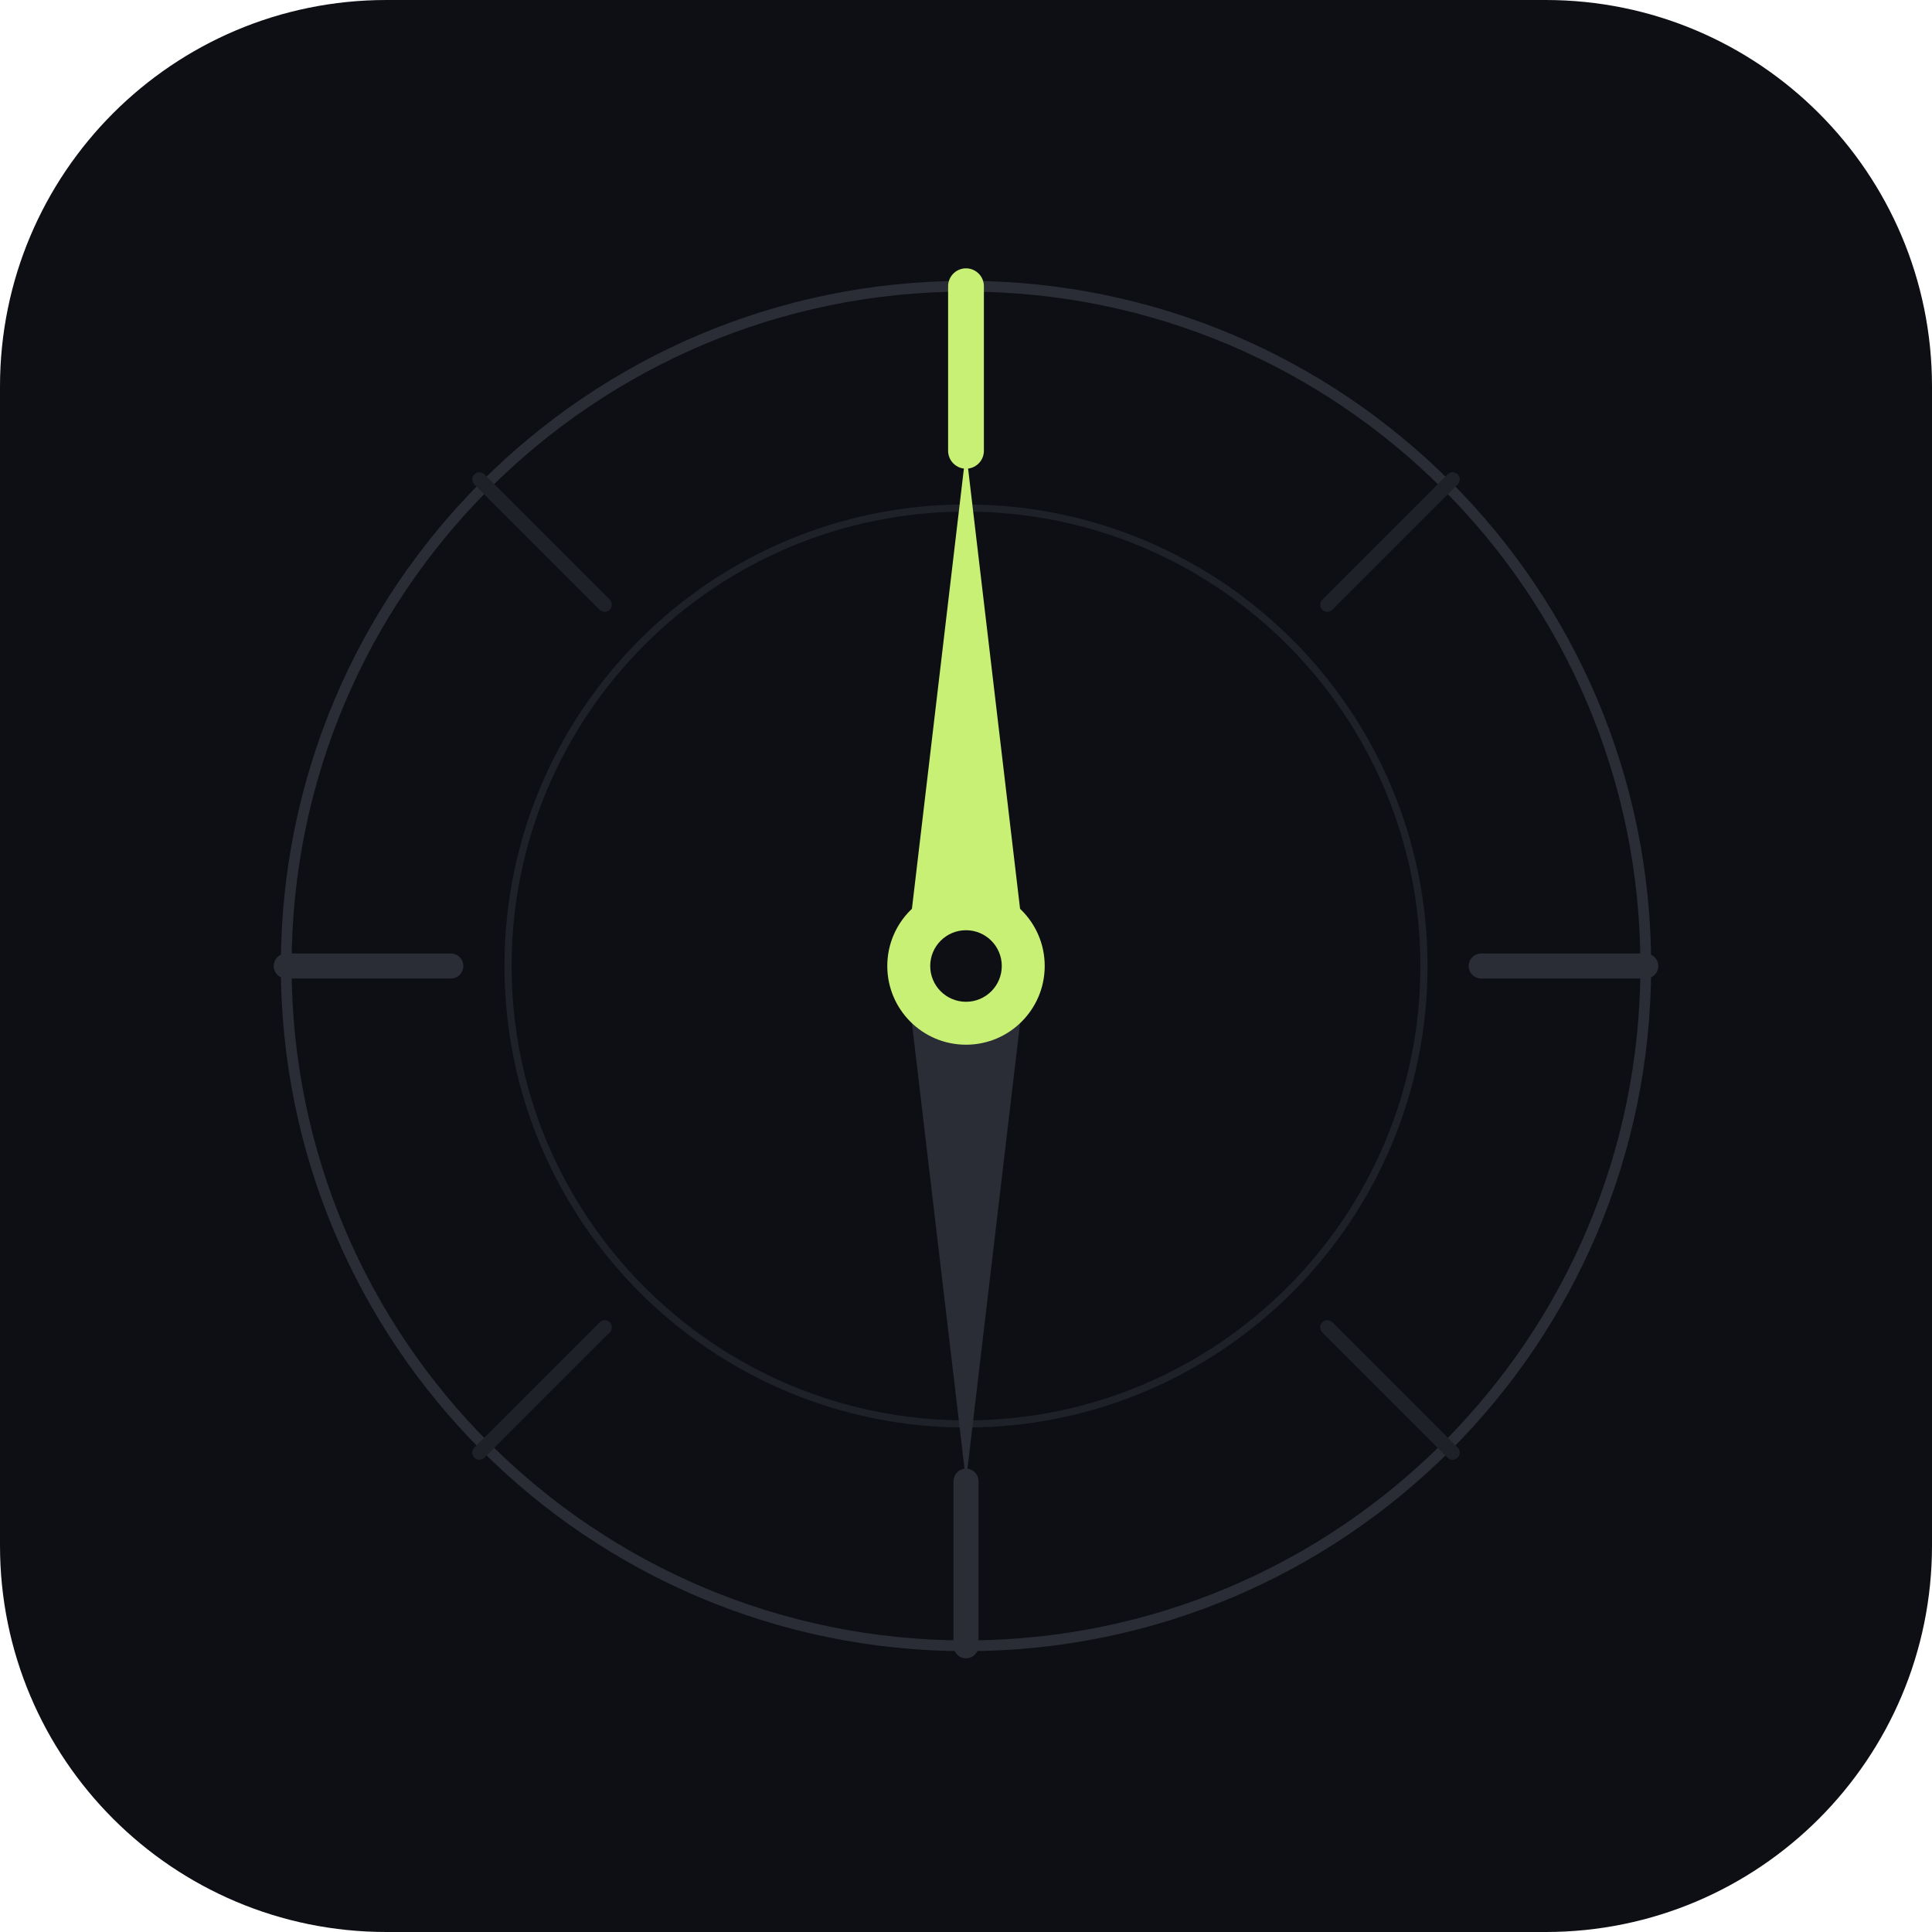
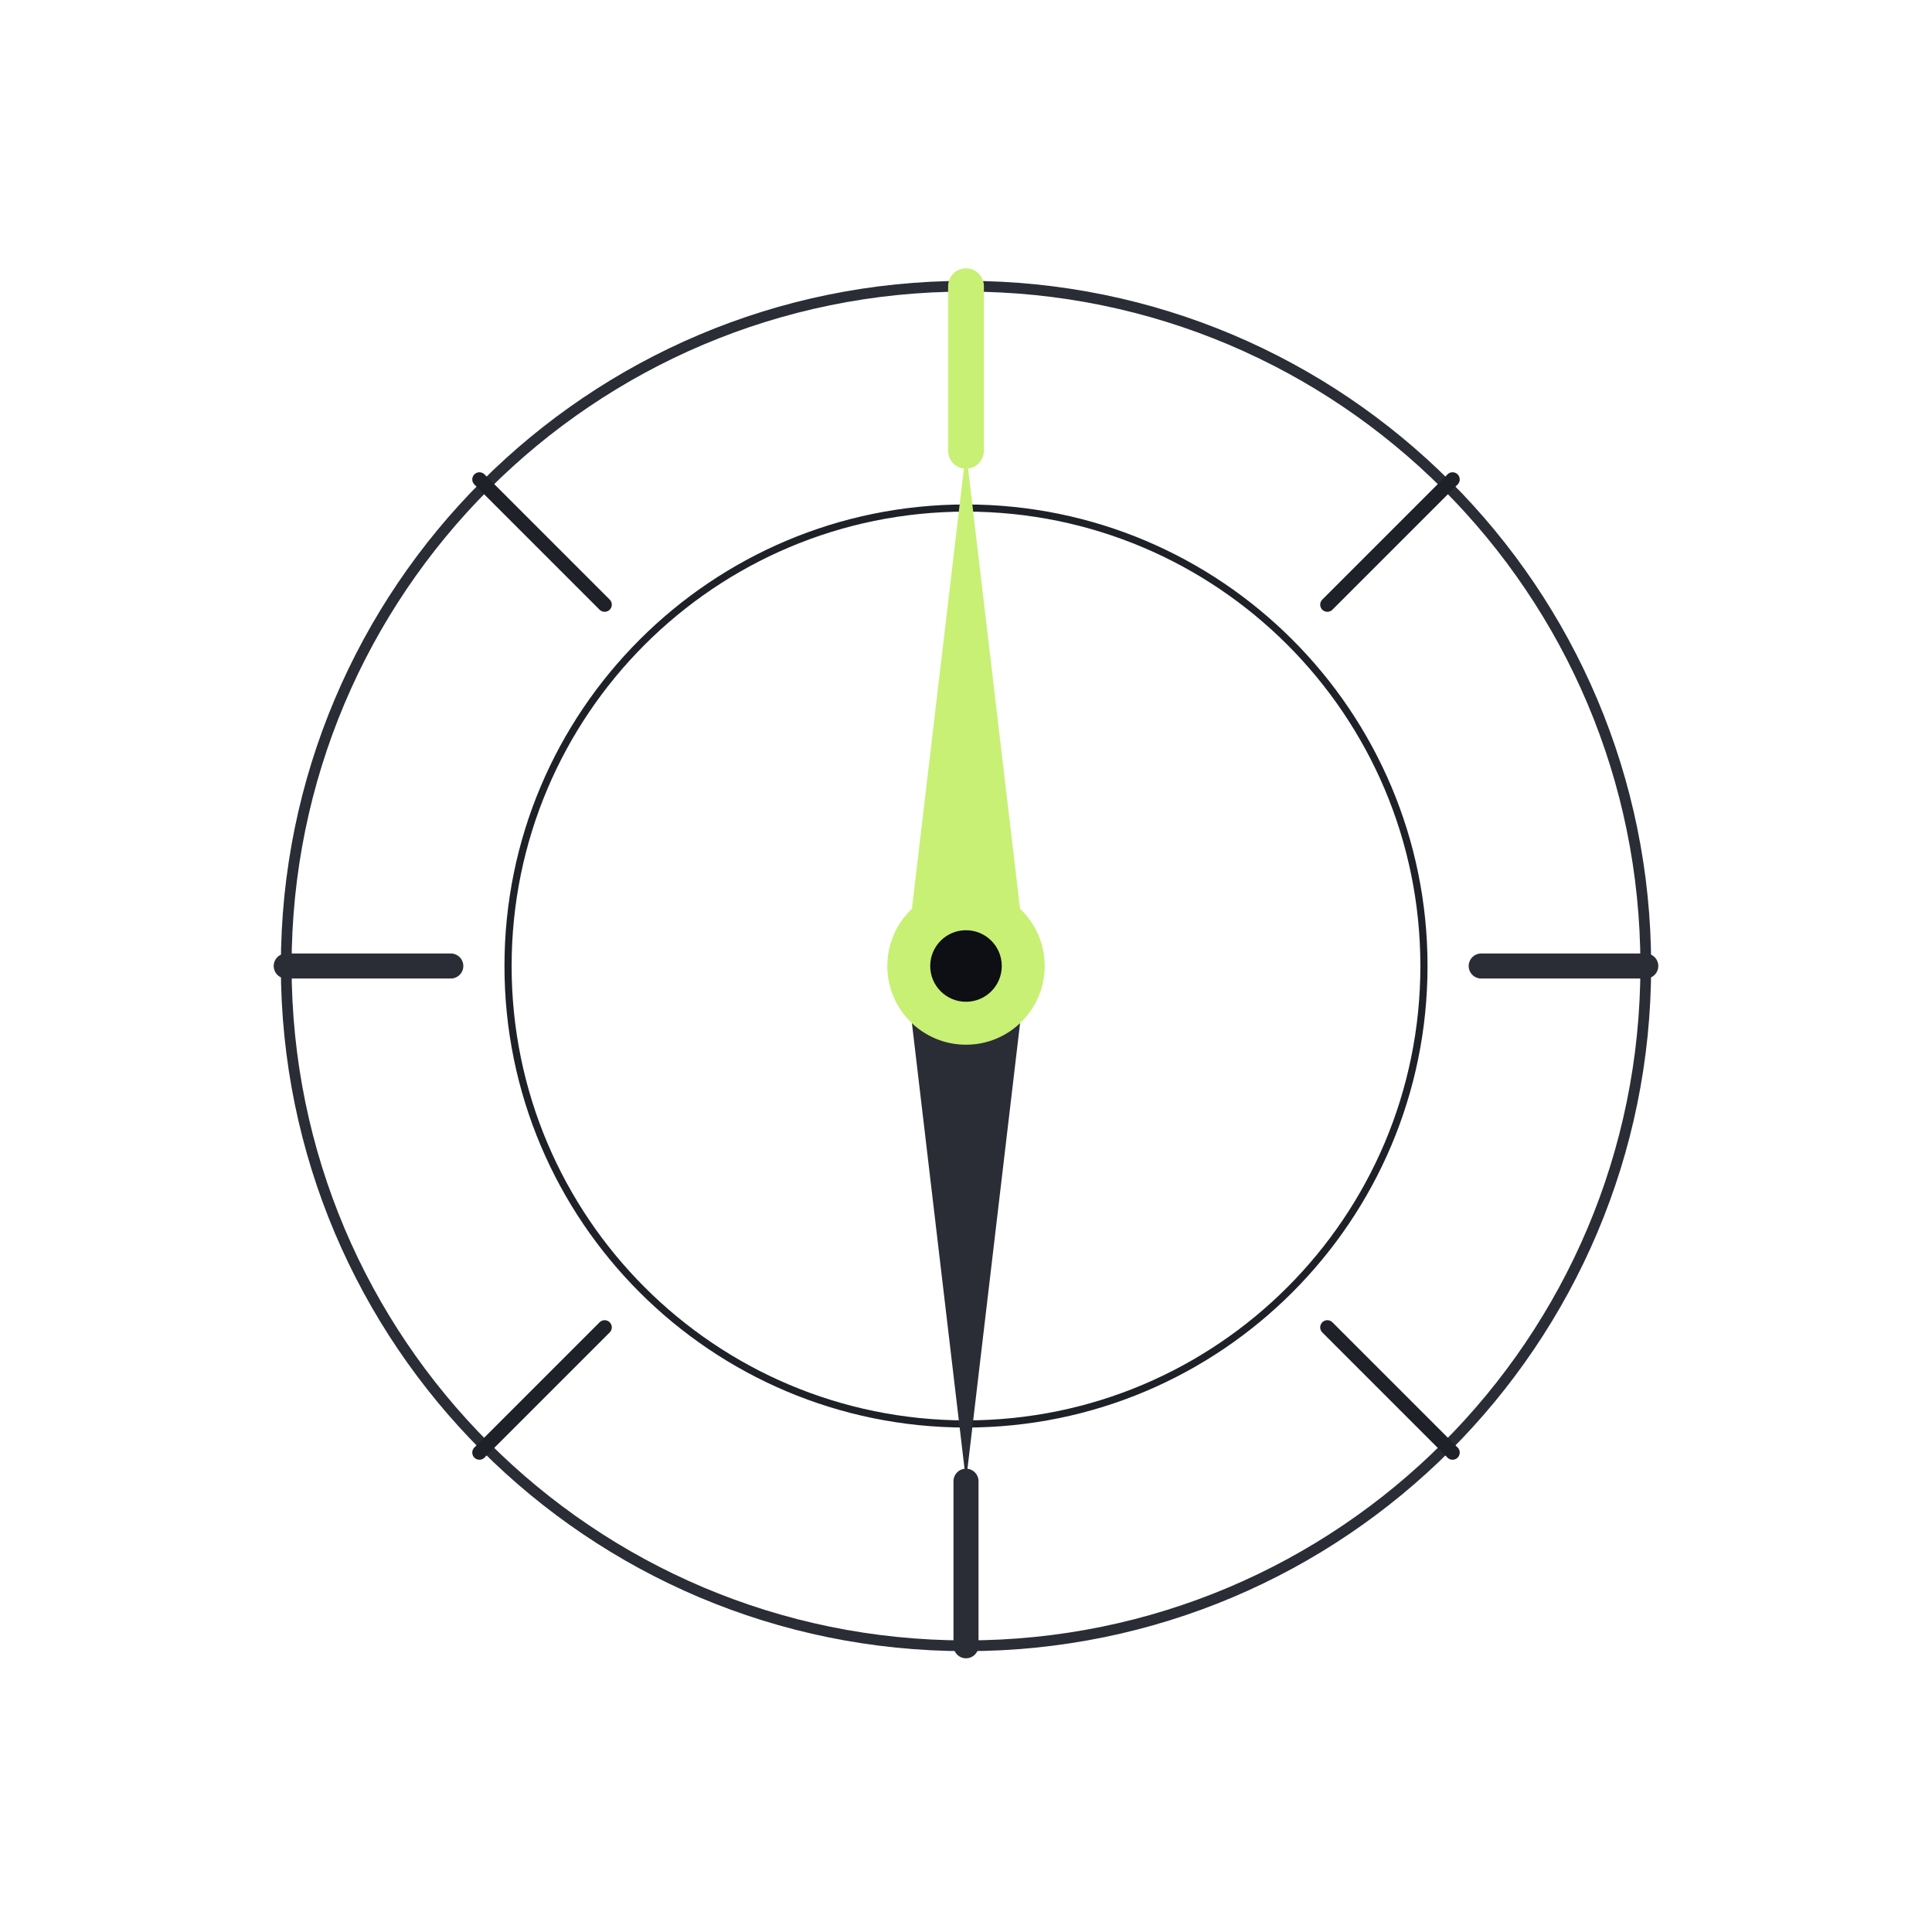
<svg xmlns="http://www.w3.org/2000/svg" viewBox="0 0 1080 1080" width="1080" height="1080">
-   <rect width="1080" height="1080" fill="#0D0F14" rx="216" />
  <circle cx="540" cy="540" r="380" fill="none" stroke="#2A2D35" stroke-width="6" />
  <circle cx="540" cy="540" r="256" fill="none" stroke="#1E2128" stroke-width="4" />
  <line x1="540" y1="160" x2="540" y2="252" stroke="#C8F075" stroke-width="20" stroke-linecap="round" />
  <line x1="540" y1="828" x2="540" y2="920" stroke="#2A2D35" stroke-width="14" stroke-linecap="round" />
  <line x1="160" y1="540" x2="252" y2="540" stroke="#2A2D35" stroke-width="14" stroke-linecap="round" />
  <line x1="828" y1="540" x2="920" y2="540" stroke="#2A2D35" stroke-width="14" stroke-linecap="round" />
  <line x1="268" y1="268" x2="338" y2="338" stroke="#1E2128" stroke-width="8" stroke-linecap="round" />
  <line x1="742" y1="742" x2="812" y2="812" stroke="#1E2128" stroke-width="8" stroke-linecap="round" />
  <line x1="812" y1="268" x2="742" y2="338" stroke="#1E2128" stroke-width="8" stroke-linecap="round" />
  <line x1="268" y1="812" x2="338" y2="742" stroke="#1E2128" stroke-width="8" stroke-linecap="round" />
  <polygon points="540,252 506,540 540,500 574,540" fill="#C8F075" />
  <polygon points="540,828 506,540 540,580 574,540" fill="#2A2D35" />
  <circle cx="540" cy="540" r="44" fill="#C8F075" />
  <circle cx="540" cy="540" r="20" fill="#0D0F14" />
</svg>
